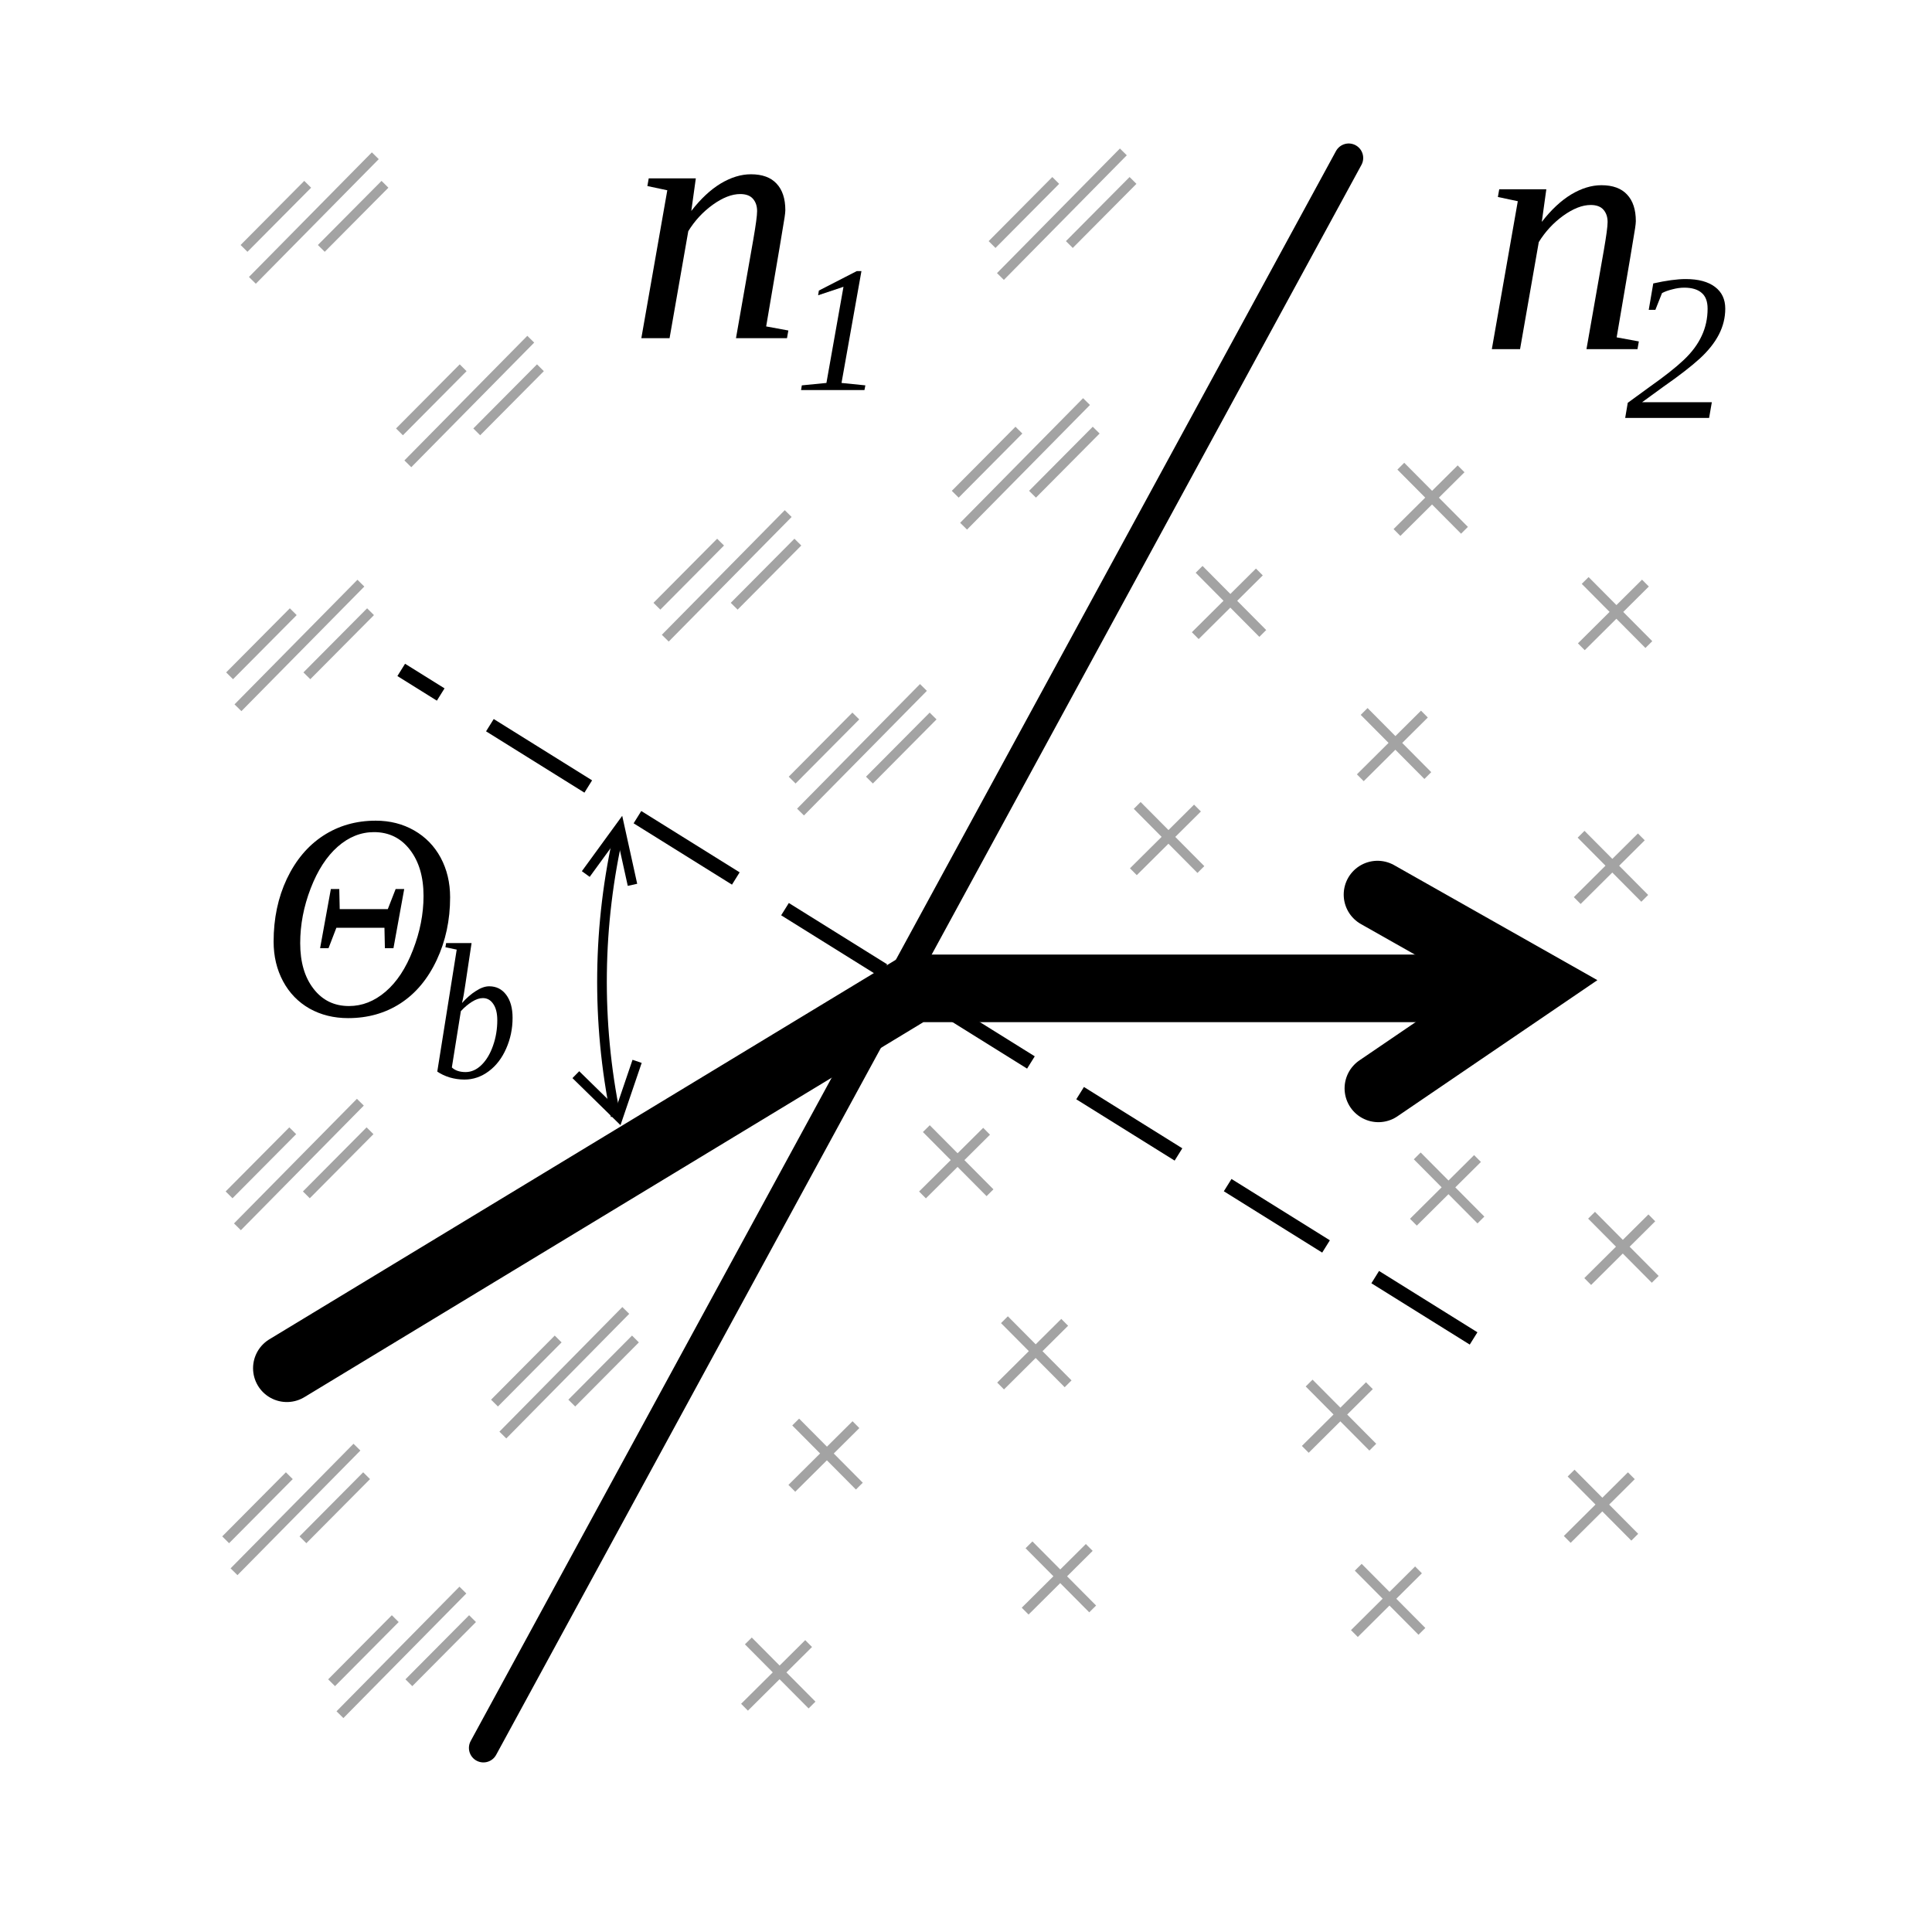
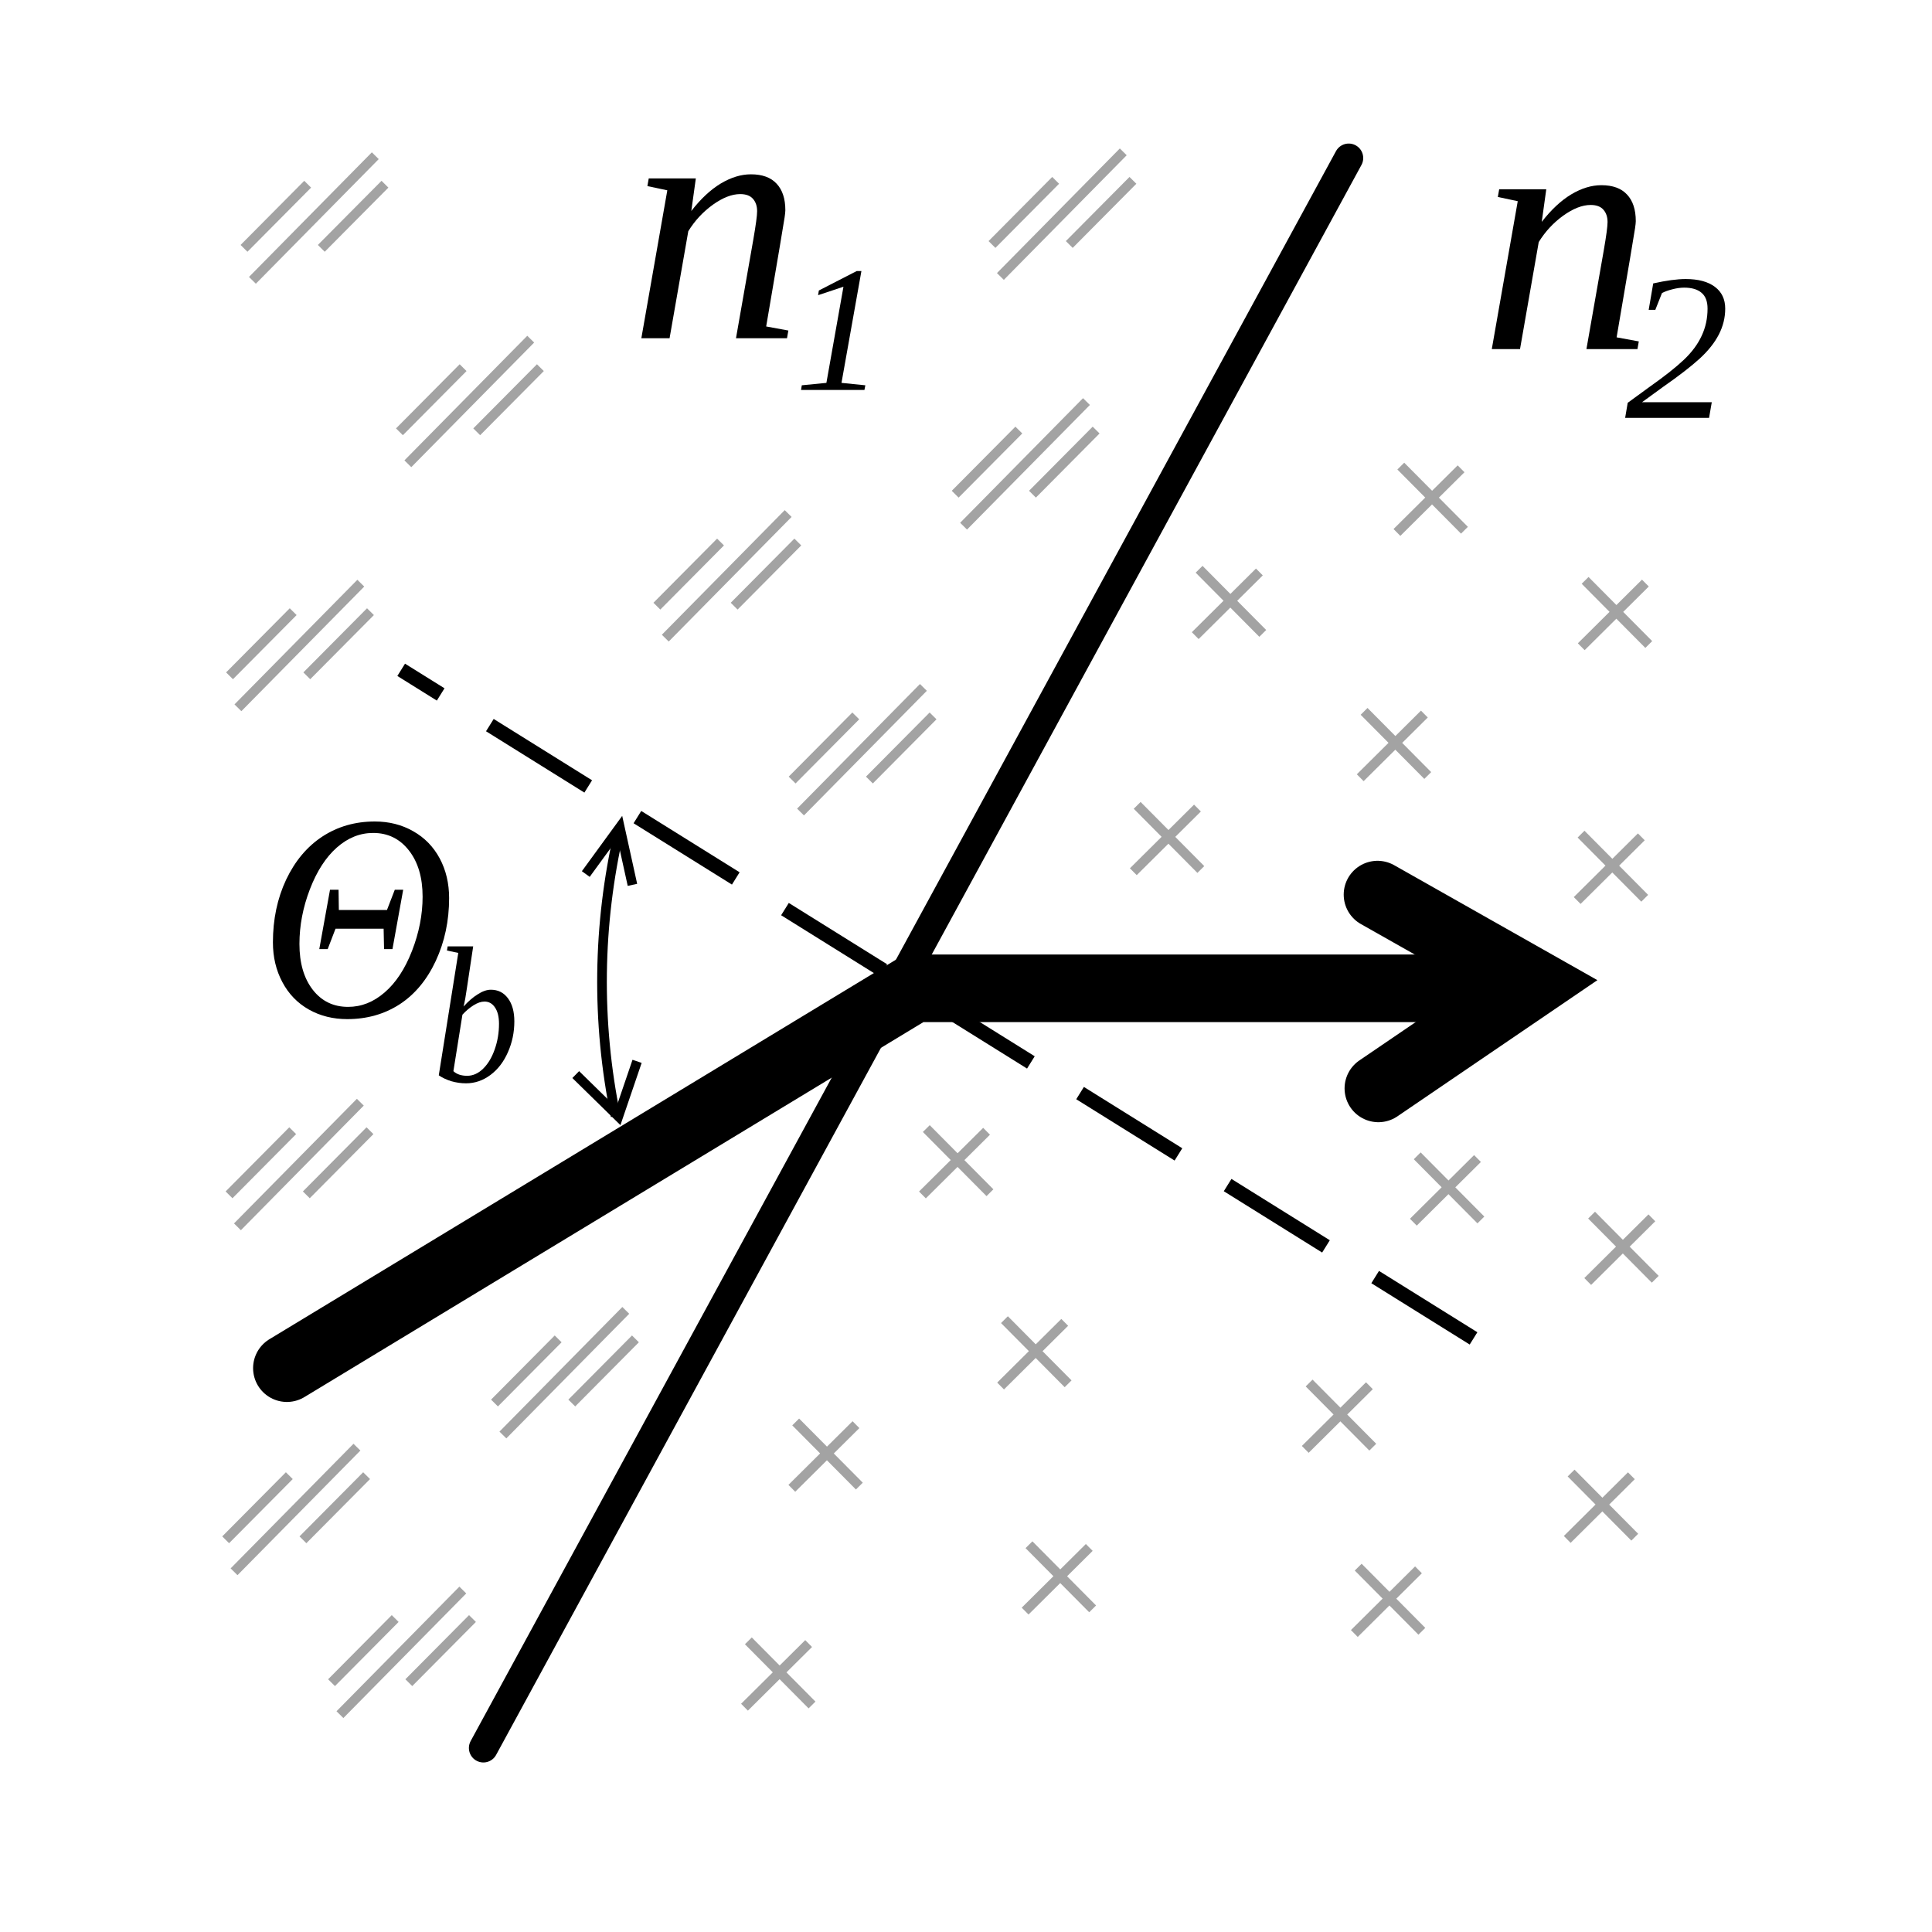
<svg xmlns="http://www.w3.org/2000/svg" height="200" width="200">
-   <path d="m152.545 138.554-111.01-69.206" fill="none" stroke="#000" stroke-dasharray="12 6" stroke-width="1.5" />
-   <path d="m156.51 102.315h-61.903l-64.91 39.323" fill="none" stroke="#000" stroke-linecap="round" stroke-width="7" />
-   <path d="m142.6 92.608 16.139 9.132-16.048 10.927" fill="none" stroke="#000" stroke-linecap="round" stroke-width="7" />
-   <path d="m63.729 115.538c-1.999-9.751-1.873-19.818.369-29.516" fill="none" stroke="#000" />
-   <path d="m60.639 90.479 3.523-4.835 1.312 5.953" fill="none" stroke="#000" />
-   <path d="m65.953 109.871-1.937 5.692-4.406-4.315" fill="none" stroke="#000" />
-   <path d="m99.751 54.471 12.725-12.899m-13.591 9.591 6.591-6.636m1.409 6.636 6.591-6.636" fill="none" stroke="#a3a3a3" />
-   <path d="m42.219 48.014 12.725-12.899m-13.591 9.591 6.591-6.636m1.409 6.636 6.591-6.636" fill="none" stroke="#a3a3a3" />
-   <path d="m82.869 84.064 12.725-12.899m-13.591 9.591 6.591-6.636m1.409 6.636 6.591-6.636" fill="none" stroke="#a3a3a3" />
-   <path d="m24.226 162.707 12.725-12.899m-13.591 9.591 6.591-6.636m1.409 6.636 6.591-6.636" fill="none" stroke="#a3a3a3" />
-   <text font-family="Times New Roman" font-size="8.135" font-style="italic" transform="scale(.9624467 1.039019)" x="27.962" y="101.158">
-     <tspan font-size="29.287" x="27.962" y="101.158">Θ</tspan>
+   <g fill="none">
+     <g stroke="#000">
+       <path d="m152.54 138.55-111.01-69.21" stroke-dasharray="12 6" stroke-width="1.5" />
+       <path d="m156.51 102.31h-61.9l-64.91 39.32" stroke-linecap="round" stroke-width="7" />
+       <path d="m142.6 92.61 16.14 9.13-16.05 10.93" stroke-linecap="round" stroke-width="7" />
+       <path d="m63.73 115.54c-2-9.75-1.87-19.82.37-29.52" />
+       <path d="m60.64 90.48 3.52-4.83 1.31 5.95" />
+       <path d="m65.95 109.87-1.94 5.69-4.41-4.32" />
+     </g>
+     <g stroke="#a3a3a3">
+       <path d="m99.75 54.47 12.72-12.9m-13.59 9.59 6.59-6.64m1.41 6.64 6.59-6.64" />
+       <path d="m42.22 48.01 12.72-12.9m-13.59 9.59 6.59-6.64m1.41 6.64 6.59-6.64" />
+       <path d="m82.87 84.06 12.72-12.9m-13.59 9.59 6.59-6.64m1.41 6.64 6.59-6.64" />
+       <path d="m24.23 162.71 12.72-12.9m-13.59 9.59 6.59-6.64m1.41 6.64 6.59-6.64" />
+     </g>
+   </g>
+   <text font-family="Times New Roman" font-size="8.14" font-style="italic" transform="scale(.96 1.04)" x="27.96" y="101.16">
+     <tspan font-size="29.29" x="27.96" y="101.16">Θ</tspan>
  </text>
-   <text font-family="Times New Roman" font-size="5.282" font-style="italic" transform="scale(.9466757 1.056328)" x="47.113" y="105.609">
-     <tspan font-size="19.015" x="47.113" y="105.609">b</tspan>
+   <text font-family="Times New Roman" font-size="5.28" font-style="italic" transform="scale(.95 1.06)" x="47.11" y="105.61">
+     <tspan font-size="19.02" x="47.11" y="105.61">b</tspan>
  </text>
-   <path d="m50.043 180.945 89.575-164.591" fill="none" stroke="#000" stroke-linecap="round" stroke-width="3" />
-   <g font-family="Times New Roman" font-style="italic" transform="translate(-8.847458 -24.57627)">
-     <text font-size="10" x="73.957" y="59.585">
-       <tspan font-size="36" x="73.957" y="59.585">n</tspan>
+   <path d="m50.04 180.95 89.58-164.59" fill="none" stroke="#000" stroke-linecap="round" stroke-width="3" />
+   <g font-family="Times New Roman" font-style="italic" transform="translate(-8.85 -24.58)">
+     <text font-size="10" x="73.96" y="59.59">
+       <tspan font-size="36" x="73.96" y="59.59">n</tspan>
    </text>
-     <text font-size="5.183" x="91.1" y="64.954">
-       <tspan font-size="18.659" x="91.1" y="64.954">1</tspan>
+     <text font-size="5.18" x="91.1" y="64.95">
+       <tspan font-size="18.66" x="91.1" y="64.95">1</tspan>
    </text>
  </g>
-   <g font-family="Times New Roman" font-style="italic" transform="translate(46.66102 -112.2881)">
-     <text font-size="10" x="106.494" y="148.431">
-       <tspan font-size="36" x="106.494" y="148.431">n</tspan>
+   <g font-family="Times New Roman" font-style="italic" transform="translate(46.66 -112.29)">
+     <text font-size="10" x="106.49" y="148.43">
+       <tspan font-size="36" x="106.49" y="148.43">n</tspan>
    </text>
-     <text font-size="6.027" x="121.561" y="155.55">
-       <tspan font-size="21.698" x="121.561" y="155.55">2</tspan>
+     <text font-size="6.03" x="121.56" y="155.55">
+       <tspan font-size="21.7" x="121.56" y="155.55">2</tspan>
    </text>
  </g>
-   <g fill="none">
-     <path d="m102.132 117.108-6.636 6.591m6.989-.227-6.591-6.636" stroke="#a3a3a3" />
-     <path d="m88.607 147.48-6.636 6.591m6.989-.227-6.591-6.636" stroke="#a3a3a3" />
-     <path d="m141.759 143.446-6.636 6.591m6.989-.227-6.591-6.636" stroke="#a3a3a3" />
-     <path d="m123.962 83.65-6.636 6.591m6.989-.227-6.591-6.636" stroke="#a3a3a3" />
-     <path d="m147.454 73.922-6.636 6.591m6.989-.227-6.591-6.636" stroke="#a3a3a3" />
-     <path d="m130.369 59.21-6.636 6.591m6.989-.227-6.591-6.636" stroke="#a3a3a3" />
-     <path d="m151.25 48.532-6.636 6.591m6.989-.227-6.591-6.636" stroke="#a3a3a3" />
-     <path d="m52.056 148.555 12.725-12.899m-13.591 9.591 6.591-6.636m1.409 6.636 6.591-6.636" stroke="#a3a3a3" />
-     <path d="m152.951 119.93-6.636 6.591m6.989-.227-6.591-6.636" stroke="#a3a3a3" />
-     <path d="m35.192 177.504 12.725-12.899m-13.591 9.591 6.591-6.636m1.409 6.636 6.591-6.636" stroke="#a3a3a3" />
-     <path d="m103.564 28.623 12.725-12.899m-13.591 9.591 6.591-6.636m1.409 6.636 6.591-6.636" stroke="#a3a3a3" />
-     <path d="m26.127 29.022 12.725-12.899m-13.591 9.591 6.591-6.636m1.409 6.636 6.591-6.636" stroke="#a3a3a3" />
-     <path d="m170.335 60.362-6.636 6.591m6.989-.227-6.591-6.636" stroke="#a3a3a3" />
-     <path d="m169.911 86.634-6.636 6.591m6.989-.227-6.591-6.636" stroke="#a3a3a3" />
-     <path d="m110.217 136.887-6.636 6.591m6.989-.227-6.591-6.636" stroke="#a3a3a3" />
-     <path d="m112.76 160.192-6.636 6.591m6.989-.227-6.591-6.636" stroke="#a3a3a3" />
-     <path d="m146.843 162.514-6.636 6.591m6.989-.227-6.591-6.636" stroke="#a3a3a3" />
-     <path d="m83.708 170.141-6.636 6.591m6.989-.227-6.591-6.636" stroke="#a3a3a3" />
-     <path d="m170.996 126.073-6.636 6.591m6.989-.227-6.591-6.636" stroke="#a3a3a3" />
-     <path d="m168.877 152.768-6.636 6.591m6.989-.227-6.591-6.636" stroke="#a3a3a3" />
-     <path d="m68.869 66.064 12.725-12.899m-13.591 9.591 6.591-6.636m1.409 6.636 6.591-6.636" stroke="#a3a3a3" />
-     <path d="m24.633 73.267 12.725-12.899m-13.591 9.591 6.591-6.636m1.409 6.636 6.591-6.636" stroke="#a3a3a3" />
-     <path d="m24.579 126.999 12.725-12.899m-13.591 9.591 6.591-6.636m1.409 6.636 6.591-6.636" stroke="#a3a3a3" />
+   <g fill="none" stroke="#a3a3a3">
+     <path d="m102.13 117.11-6.64 6.59m6.99-.23-6.59-6.64" />
+     <path d="m88.61 147.48-6.64 6.59m6.99-.23-6.59-6.64" />
+     <path d="m141.76 143.45-6.64 6.59m6.99-.23-6.59-6.64" />
+     <path d="m123.96 83.65-6.64 6.59m6.99-.23-6.59-6.64" />
+     <path d="m147.45 73.92-6.64 6.59m6.99-.23-6.59-6.64" />
+     <path d="m130.37 59.21-6.64 6.59m6.99-.23-6.59-6.64" />
+     <path d="m151.25 48.53-6.64 6.59m6.99-.23-6.59-6.64" />
+     <path d="m52.06 148.55 12.72-12.9m-13.59 9.59 6.59-6.64m1.41 6.64 6.59-6.64" />
+     <path d="m152.95 119.93-6.64 6.59m6.99-.23-6.59-6.64" />
+     <path d="m35.19 177.5 12.72-12.9m-13.59 9.59 6.59-6.64m1.41 6.64 6.59-6.64" />
+     <path d="m103.56 28.62 12.72-12.9m-13.59 9.59 6.59-6.64m1.41 6.64 6.59-6.64" />
+     <path d="m26.13 29.02 12.72-12.9m-13.59 9.59 6.59-6.64m1.41 6.64 6.59-6.64" />
+     <path d="m170.33 60.36-6.64 6.59m6.99-.23-6.59-6.64" />
+     <path d="m169.91 86.63-6.64 6.59m6.99-.23-6.59-6.64" />
+     <path d="m110.22 136.89-6.64 6.59m6.99-.23-6.59-6.64" />
+     <path d="m112.76 160.19-6.64 6.59m6.99-.23-6.59-6.64" />
+     <path d="m146.84 162.51-6.64 6.59m6.99-.23-6.59-6.64" />
+     <path d="m83.71 170.14-6.64 6.59m6.99-.23-6.59-6.64" />
+     <path d="m171 126.07-6.64 6.59m6.99-.23-6.59-6.64" />
+     <path d="m168.88 152.77-6.64 6.59m6.99-.23-6.59-6.64" />
+     <path d="m68.87 66.06 12.72-12.9m-13.59 9.59 6.59-6.64m1.41 6.64 6.59-6.64" />
+     <path d="m24.63 73.27 12.72-12.9m-13.59 9.59 6.59-6.64m1.41 6.64 6.59-6.64" />
+     <path d="m24.58 127 12.72-12.9m-13.59 9.59 6.59-6.64m1.41 6.64 6.59-6.64" />
  </g>
</svg>
